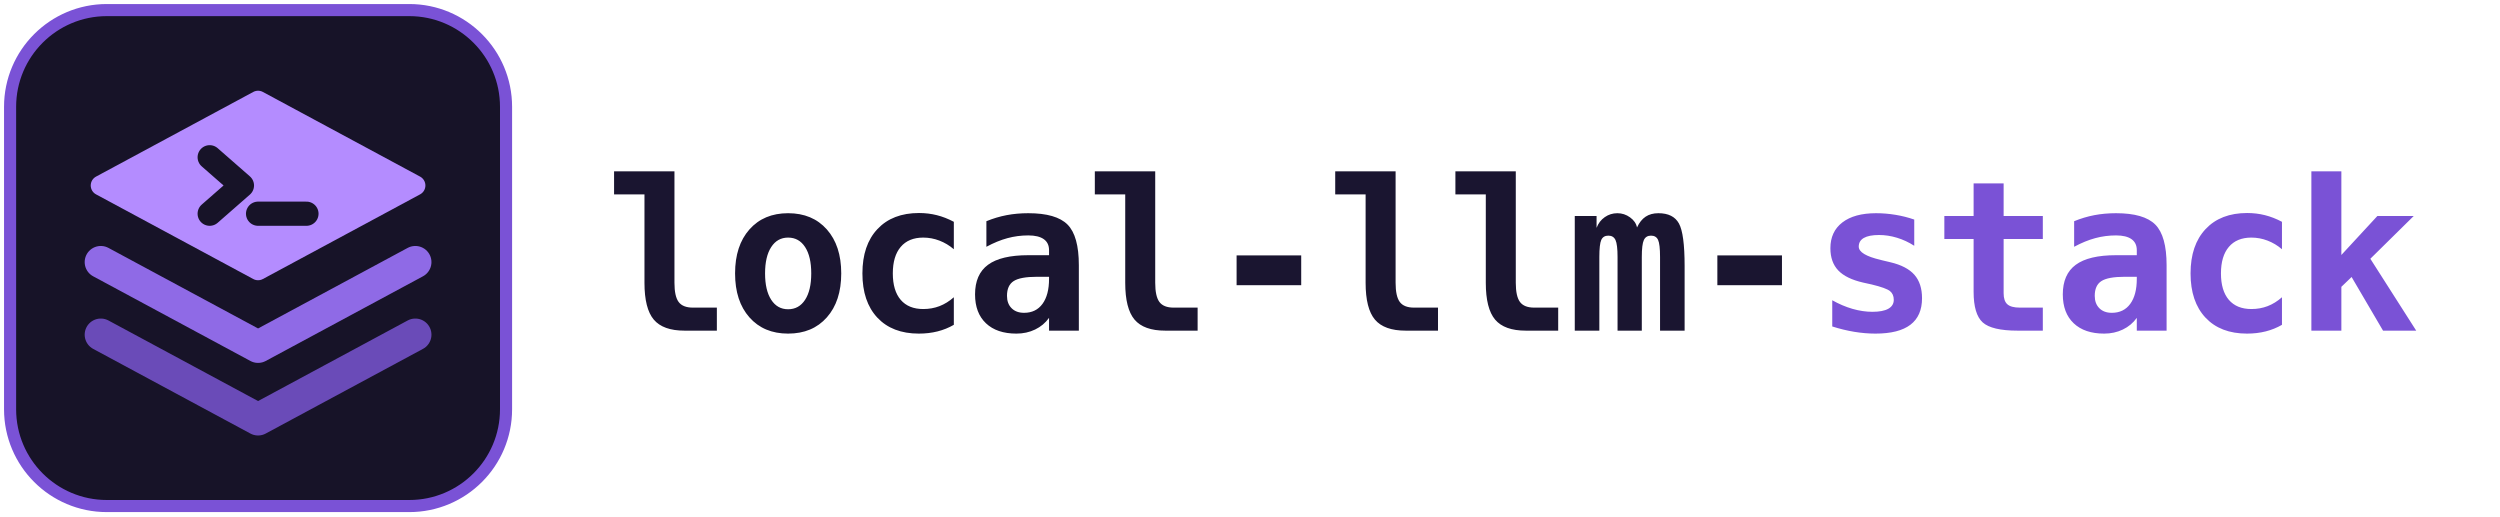
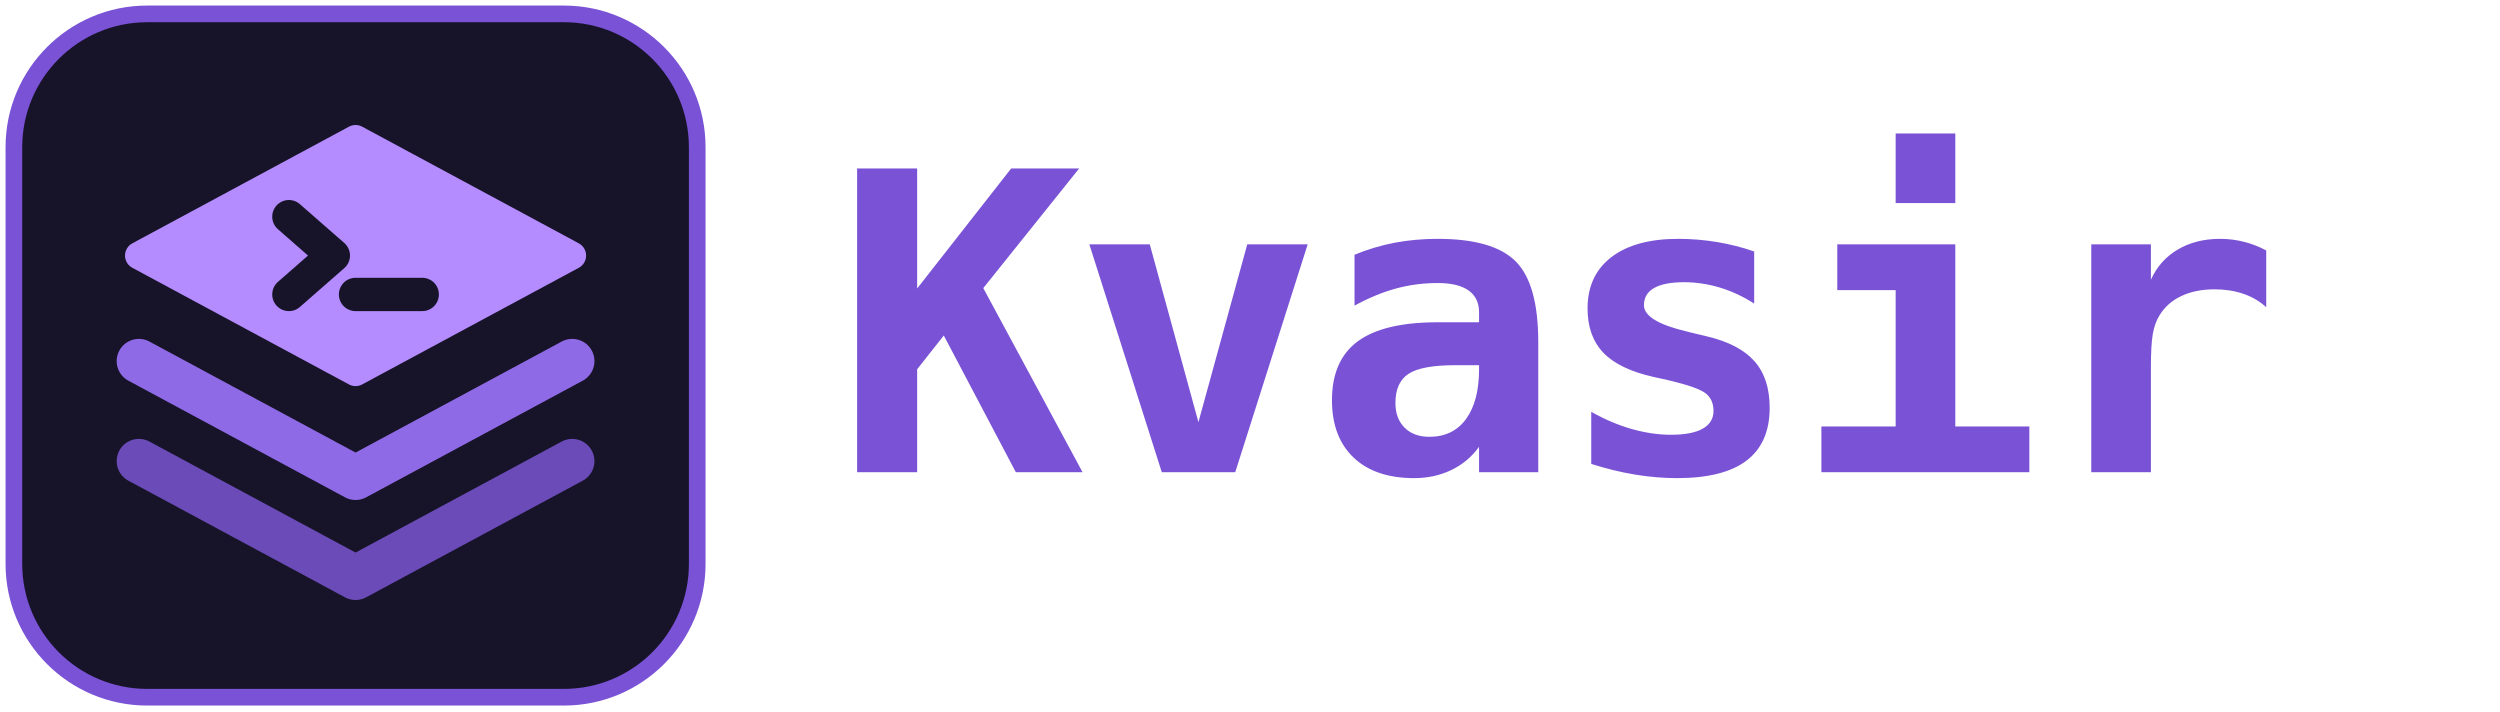
- <svg xmlns="http://www.w3.org/2000/svg" width="1240" height="256" viewBox="0 0 1240 256" role="img" aria-label="local-llm-stack">
+ <svg xmlns="http://www.w3.org/2000/svg" width="900" height="256" viewBox="0 0 900 256" role="img" aria-label="Kvasir">
  <rect x="5" y="5" width="246" height="246" rx="48" fill="#171328" stroke="#7a52d6" stroke-width="6" />
  <g fill="none" stroke-linecap="round" stroke-linejoin="round">
    <path d="M128 50 206 92 128 134 50 92Z" fill="#b48cff" stroke="#b48cff" stroke-width="10" />
    <path d="M104 78 120 92 104 106M128 106H152" stroke="#171328" stroke-width="12" />
    <path d="M50 130 128 172 206 130" stroke="#8f6ae6" stroke-width="16" />
    <path d="M50 166 128 208 206 166" stroke="#6a4bb8" stroke-width="16" />
  </g>
-   <text x="300" y="164" font-family="JetBrainsMono Nerd Font,JetBrains Mono,monospace" font-size="104" font-weight="700" letter-spacing="-3" fill="#1a1530">local-llm-<tspan fill="#7a52d6">stack</tspan>
-   </text>
+   <text x="300" y="170" font-family="JetBrainsMono Nerd Font,JetBrains Mono,monospace" font-size="150" font-weight="700" letter-spacing="-4" fill="#7a52d6">Kvasir</text>
</svg>
